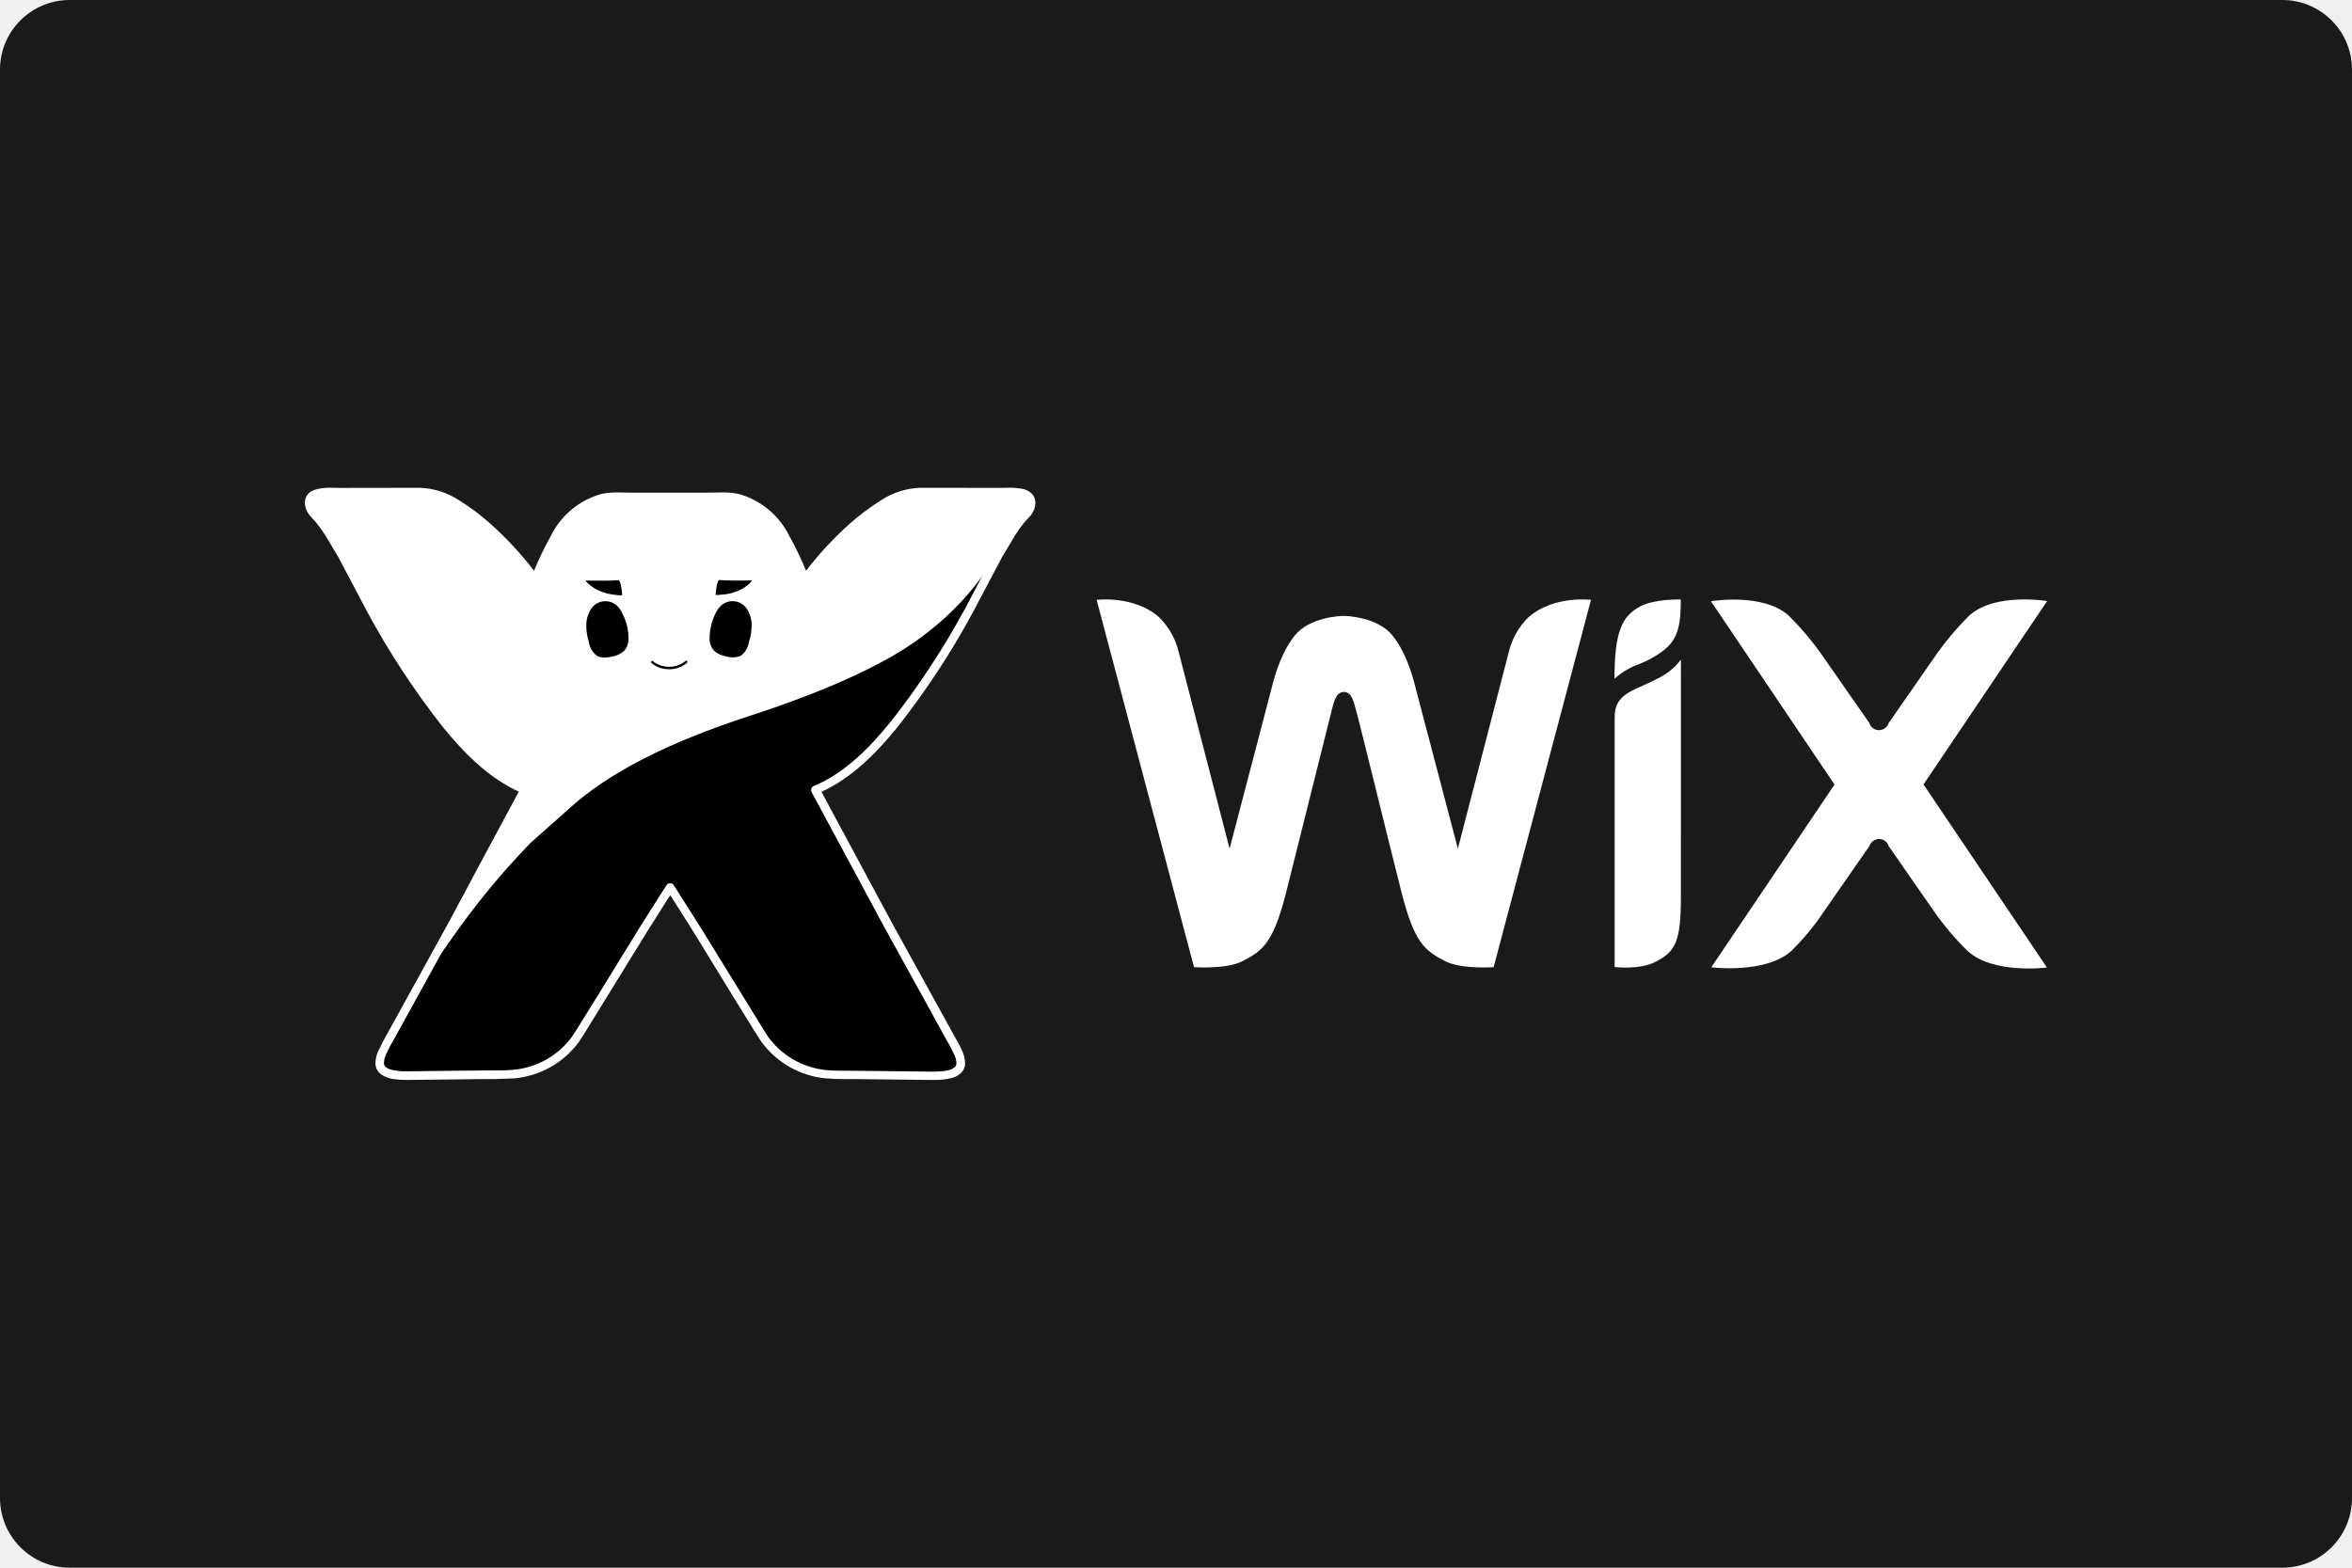
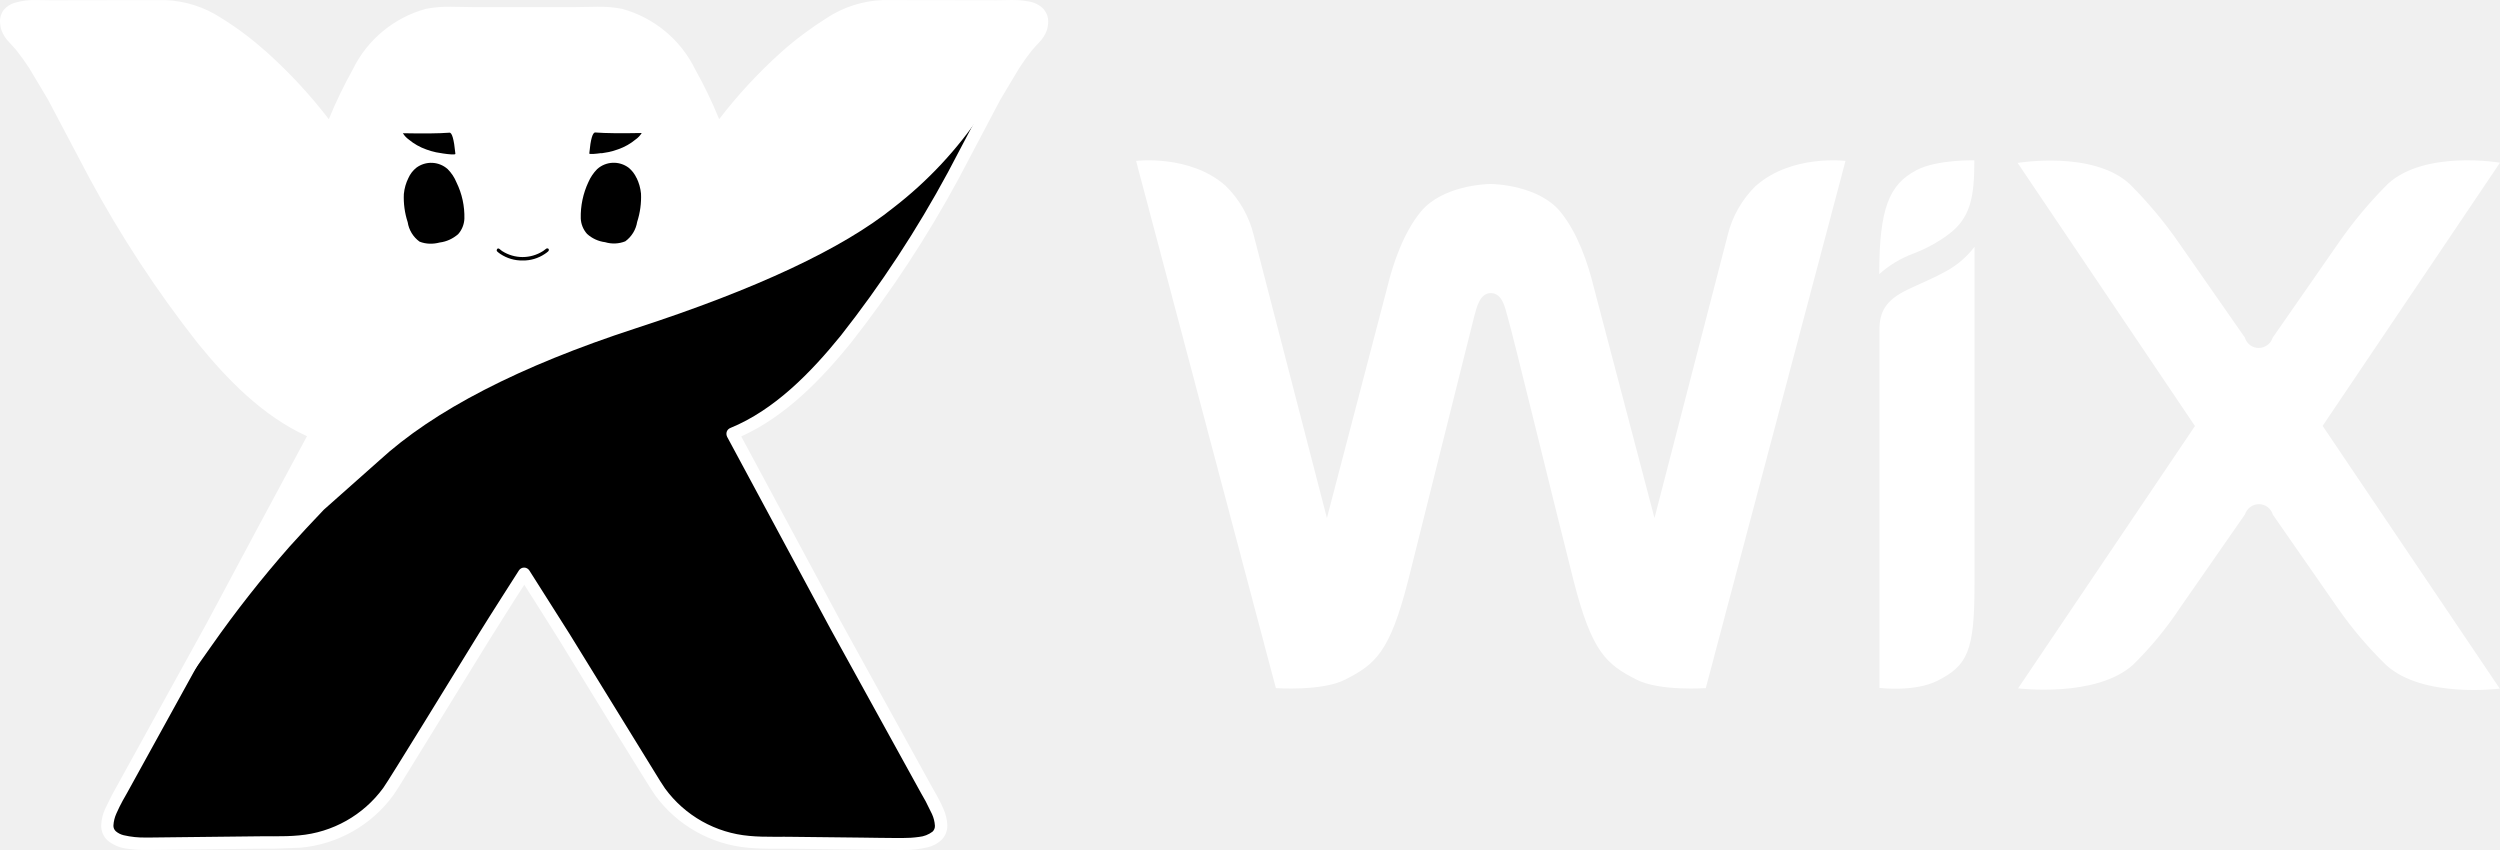
- <svg xmlns="http://www.w3.org/2000/svg" width="270" height="180" viewBox="0 0 270 180" fill="none">
-   <rect width="270" height="180" rx="8" fill="#1A1A1A" />
-   <path d="M109.371 56.499C108.118 56.499 106.87 56.495 105.618 56.495C102.651 56.488 99.914 58.752 97.823 60.546C95.819 62.359 93.995 64.357 92.371 66.516C91.762 64.891 91.026 63.315 90.171 61.8C89.631 60.687 88.86 59.702 87.909 58.909C86.959 58.116 85.851 57.533 84.658 57.199C83.423 57.032 82.174 56.989 80.931 57.071C79.885 57.067 76.912 57.071 76.912 57.071C76.912 57.071 73.934 57.067 72.89 57.071C71.647 56.989 70.398 57.032 69.163 57.199C67.97 57.533 66.862 58.116 65.912 58.909C64.962 59.702 64.191 60.687 63.65 61.8C62.801 63.312 62.071 64.888 61.467 66.513C59.843 64.355 58.017 62.357 56.015 60.544C53.92 58.75 51.187 56.486 48.216 56.493L44.463 56.497C42.676 56.499 40.89 56.502 39.106 56.505C37.803 56.511 34.925 56.17 35.605 58.282C35.773 58.794 36.353 59.253 36.683 59.678L37.761 61.181L39.274 63.713L42.593 70.022C45.082 74.633 47.961 79.022 51.199 83.143C53.643 86.153 56.593 89.192 60.244 90.684C57.488 95.794 54.738 100.908 51.995 106.027L44.369 119.839C43.945 120.505 43.673 121.256 43.572 122.038C43.575 123.451 45.678 123.493 46.682 123.499L49.939 123.465C51.825 123.444 53.712 123.424 55.599 123.403L58.961 123.327C60.359 123.205 61.715 122.785 62.938 122.096C64.16 121.406 65.22 120.464 66.047 119.332C66.589 118.578 71.661 110.278 73.716 106.924L76.924 101.86L80.13 106.924L87.799 119.332C88.626 120.464 89.686 121.406 90.909 122.096C92.131 122.785 93.487 123.205 94.886 123.327C96 123.432 97.134 123.39 98.248 123.403C100.133 123.421 102.02 123.442 103.908 123.465L107.164 123.499C108.169 123.493 110.274 123.451 110.274 122.038C110.175 121.254 109.902 120.504 109.476 119.837L109.118 119.204L101.855 106.027C99.104 100.913 96.352 95.799 93.598 90.684C97.254 89.19 100.202 86.153 102.645 83.143C105.885 79.022 108.765 74.633 111.253 70.022L114.577 63.713L116.09 61.181C116.426 60.664 116.783 60.16 117.165 59.678C117.596 59.272 117.96 58.798 118.245 58.282C118.926 56.17 116.048 56.511 114.747 56.505C112.957 56.502 111.169 56.499 109.383 56.497L109.371 56.499Z" fill="white" />
-   <path d="M83.108 68.263L83.679 68.167C83.943 68.112 84.202 68.037 84.454 67.943C84.971 67.763 85.45 67.492 85.868 67.142C86.057 67.008 86.216 66.838 86.337 66.641C84.681 66.673 83.448 66.662 82.633 66.599C82.41 66.566 82.248 67.138 82.143 68.276C82.133 68.364 82.669 68.308 83.11 68.247L83.108 68.263ZM74.767 75.945C74.746 75.966 74.735 76 74.735 76.029C74.735 76.058 74.756 76.1 74.781 76.123C74.859 76.197 74.945 76.262 75.034 76.32C75.559 76.668 76.174 76.849 76.802 76.84C77.433 76.852 78.052 76.67 78.576 76.32C78.669 76.261 78.757 76.195 78.841 76.123C78.904 76.071 78.933 75.989 78.887 75.914C78.828 75.855 78.736 75.855 78.677 75.91L78.439 76.088H78.437C77.95 76.398 77.385 76.564 76.807 76.564C76.229 76.564 75.663 76.398 75.176 76.088H75.172C75.095 76.032 75.02 75.973 74.949 75.91C74.924 75.889 74.891 75.876 74.855 75.878C74.819 75.88 74.788 75.899 74.767 75.92V75.945ZM82.024 74.864C82.017 74.85 82.011 74.836 82.007 74.822C82.011 74.837 82.017 74.851 82.028 74.864H82.024ZM85.925 70.244C85.781 69.924 85.564 69.641 85.293 69.418C84.536 68.853 83.486 68.894 82.778 69.523C82.479 69.826 82.239 70.181 82.07 70.571C81.645 71.479 81.437 72.472 81.46 73.474C81.48 73.932 81.658 74.368 81.963 74.711C82.364 75.076 82.869 75.308 83.408 75.375C83.94 75.534 84.509 75.511 85.022 75.306C85.533 74.933 85.875 74.373 85.974 73.749C86.211 73.017 86.315 72.249 86.28 71.481C86.237 71.044 86.116 70.618 85.923 70.223L85.925 70.244Z" fill="black" />
-   <path d="M84.089 72.089C84.35 71.99 84.621 71.914 84.895 71.862C84.307 71.904 84.001 71.668 83.946 71.154L83.837 70.106C83.858 70.571 83.767 71.034 83.576 71.458C83.508 71.575 83.41 71.673 83.293 71.741L82.942 71.852C82.812 71.898 82.677 71.928 82.54 71.94C83.183 71.883 83.528 72.045 83.585 72.401L83.795 73.418C83.805 72.621 83.914 72.192 84.11 72.11L84.089 72.089ZM84.893 73.677L84.83 73.017C84.841 73.304 84.788 73.59 84.677 73.856C84.629 73.929 84.566 73.99 84.467 74.034L84.261 74.097C84.177 74.124 84.093 74.143 84.009 74.151C84.4 74.118 84.639 74.214 84.639 74.434L84.751 75.055C84.751 74.564 84.814 74.306 84.946 74.258C85.104 74.193 85.269 74.145 85.438 74.116C85.076 74.136 84.883 73.986 84.849 73.696" fill="black" />
-   <path d="M71.43 68.293C71.317 67.136 71.157 66.564 70.939 66.616C70.098 66.679 68.89 66.689 67.23 66.658C67.351 66.854 67.51 67.024 67.697 67.159C68.116 67.508 68.595 67.779 69.111 67.96C69.363 68.052 69.621 68.127 69.884 68.184C69.939 68.197 70.178 68.24 70.455 68.28C70.876 68.343 71.432 68.4 71.428 68.31L71.43 68.293ZM71.561 74.887L71.577 74.845C71.573 74.86 71.569 74.872 71.563 74.887H71.561ZM67.308 71.506C67.272 72.274 67.376 73.043 67.615 73.774C67.662 74.083 67.77 74.38 67.933 74.647C68.096 74.915 68.311 75.147 68.564 75.331C69.079 75.537 69.648 75.541 70.178 75.4C70.718 75.333 71.222 75.103 71.649 74.736C71.954 74.394 72.131 73.957 72.151 73.499C72.176 72.497 71.966 71.504 71.52 70.596C71.358 70.197 71.117 69.834 70.812 69.527C70.106 68.899 69.056 68.857 68.3 69.423C68.026 69.645 67.812 69.926 67.669 70.248C67.474 70.642 67.352 71.069 67.31 71.506H67.308Z" fill="black" />
-   <path d="M69.497 72.089C69.235 71.99 68.965 71.914 68.69 71.862C69.278 71.904 69.585 71.668 69.64 71.154L69.749 70.106C69.728 70.571 69.819 71.035 70.014 71.458C70.081 71.575 70.178 71.672 70.293 71.741L70.644 71.852C70.774 71.898 70.909 71.927 71.047 71.94C70.405 71.883 70.056 72.045 70.003 72.401L69.793 73.418C69.783 72.621 69.674 72.192 69.478 72.11L69.497 72.089ZM68.69 73.677L68.757 73.017C68.748 73.304 68.8 73.589 68.911 73.854C68.957 73.925 69.02 73.986 69.096 74.032L69.306 74.095C69.39 74.122 69.474 74.141 69.558 74.149C69.165 74.116 68.928 74.212 68.928 74.432L68.818 75.052C68.818 74.562 68.751 74.304 68.623 74.256C68.465 74.191 68.3 74.143 68.131 74.114C68.493 74.134 68.688 73.984 68.72 73.694L68.69 73.677ZM44.617 119.965L44.106 121.007C43.957 121.329 43.87 121.677 43.85 122.032V122.036C43.843 122.273 43.94 122.497 44.112 122.661C44.32 122.836 44.564 122.962 44.827 123.029C45.434 123.171 46.058 123.235 46.682 123.22L47.018 123.222L55.601 123.122L56.189 123.12L56.882 123.122L58.937 123.046C61.669 122.807 64.2 121.369 65.829 119.164C66.215 118.582 66.59 117.993 66.955 117.398L69.085 113.956L73.485 106.777L76.693 101.709C76.719 101.67 76.754 101.638 76.795 101.616C76.836 101.593 76.882 101.581 76.928 101.579C77.023 101.575 77.109 101.63 77.138 101.709L80.353 106.777L86.881 117.395L88.009 119.162C88.812 120.264 89.842 121.18 91.03 121.85C92.218 122.52 93.537 122.928 94.896 123.046C95.58 123.104 96.265 123.129 96.951 123.122L97.649 123.12L98.237 123.122C100.121 123.143 102.008 123.164 103.897 123.185L106.839 123.22L107.175 123.218C107.637 123.224 108.099 123.194 108.557 123.128C108.99 123.086 109.404 122.925 109.746 122.656C109.832 122.577 109.9 122.48 109.946 122.372C109.991 122.265 110.013 122.149 110.009 122.032V122.023C109.988 121.667 109.904 121.321 109.757 120.975C109.606 120.613 109.41 120.25 109.244 119.942L108.891 119.336L101.622 106.132C98.869 101.017 96.118 95.903 93.369 90.789C93.333 90.72 93.327 90.638 93.354 90.565C93.382 90.492 93.438 90.431 93.51 90.401C97.088 88.942 100.014 85.937 102.445 82.944C105.677 78.836 108.547 74.455 111.028 69.859L113.543 65.034C111.615 67.931 109.225 70.494 106.467 72.621C102.412 75.88 95.541 79.119 85.866 82.263C76.552 85.299 69.699 88.834 65.31 92.868L60.91 96.773C59.979 97.743 59.065 98.728 58.166 99.728C55.945 102.252 53.865 104.895 51.937 107.647L49.806 110.665L44.974 119.336L44.621 119.957" fill="black" />
-   <path d="M117.783 58.134C117.695 58.341 117.567 58.53 117.407 58.689L116.785 59.381L116.781 59.385C116.386 59.88 116.018 60.395 115.676 60.928H115.678L114.157 63.478L110.831 69.791C108.356 74.377 105.494 78.746 102.269 82.843C99.847 85.832 96.941 88.804 93.42 90.242C93.293 90.294 93.189 90.399 93.142 90.531C93.096 90.663 93.106 90.808 93.172 90.95C95.928 96.06 98.681 101.175 101.429 106.293L108.698 119.477L109.051 120.099L109.556 121.116C109.692 121.412 109.773 121.731 109.793 122.057V122.067C109.801 122.243 109.73 122.415 109.6 122.535C109.284 122.772 108.913 122.916 108.52 122.954C108.072 123.017 107.623 123.044 107.171 123.042H106.803C105.849 123.042 104.887 123.017 103.921 123.008C102.032 122.986 100.146 122.965 98.26 122.946L97.748 122.941L96.949 122.943C96.266 122.943 95.592 122.935 94.939 122.872C93.61 122.756 92.322 122.357 91.16 121.703C89.999 121.049 88.991 120.155 88.205 119.081L87.82 118.494L80.559 106.706L77.345 101.634C77.254 101.493 77.097 101.407 76.929 101.407C76.76 101.407 76.605 101.491 76.513 101.634C76.51 101.638 74.084 105.427 73.298 106.706L68.905 113.845L66.776 117.282L66.041 118.452L65.656 119.039C64.066 121.214 61.61 122.595 58.923 122.832C58.271 122.895 57.599 122.904 56.912 122.904C56.647 122.904 56.38 122.902 56.114 122.902L55.601 122.906C53.714 122.922 51.828 122.943 49.941 122.969L47.058 123.002H46.691C46.085 123.017 45.482 122.954 44.894 122.818C44.663 122.763 44.447 122.654 44.264 122.499C44.134 122.38 44.062 122.206 44.075 122.03V122.021C44.096 121.696 44.176 121.376 44.312 121.078C44.459 120.728 44.648 120.372 44.812 120.061L45.163 119.441L52.433 106.257C55.182 101.143 57.932 96.029 60.681 90.915C60.748 90.793 60.759 90.647 60.713 90.496C60.667 90.345 60.566 90.259 60.435 90.206C56.914 88.771 54.006 85.799 51.586 82.808C48.365 78.708 45.501 74.34 43.028 69.756L39.703 63.443L38.181 60.894C37.839 60.362 37.471 59.846 37.076 59.351C36.877 59.096 36.645 58.869 36.452 58.66C36.292 58.501 36.165 58.313 36.078 58.106C36.03 57.968 36.003 57.823 35.998 57.677C35.99 57.559 36.028 57.446 36.103 57.352C36.292 57.181 36.531 57.073 36.784 57.044C37.178 56.975 37.578 56.944 37.977 56.952L39.112 56.968C40.899 56.965 42.685 56.963 44.47 56.96C45.719 56.96 46.969 56.959 48.22 56.958H48.235C49.649 57.021 51.019 57.461 52.199 58.24C53.437 59.025 54.606 59.911 55.696 60.89C57.676 62.682 59.48 64.658 61.083 66.792C61.194 66.933 61.37 67.002 61.545 66.972C61.719 66.943 61.868 66.826 61.929 66.658C62.53 65.057 63.255 63.505 64.098 62.015L64.106 61.999C65.11 60.014 67.142 58.09 69.281 57.656C69.868 57.547 70.465 57.498 71.062 57.509L72.911 57.538H74.418H80.952L82.801 57.509C83.398 57.497 83.994 57.547 84.581 57.656C86.719 58.09 88.753 60.012 89.757 61.999L89.766 62.015C90.608 63.505 91.332 65.057 91.934 66.658C91.997 66.826 92.144 66.947 92.319 66.972C92.493 66.998 92.676 66.93 92.781 66.792C94.383 64.658 96.187 62.682 98.166 60.89C99.257 59.912 100.428 59.026 101.666 58.24C102.847 57.465 104.217 57.021 105.631 56.958H105.643C106.893 56.958 108.144 56.959 109.396 56.96C111.18 56.963 112.968 56.965 114.758 56.968H114.796L115.888 56.952C116.392 56.931 116.901 56.989 117.39 57.128C117.531 57.17 117.658 57.247 117.76 57.352C117.835 57.443 117.872 57.559 117.863 57.677C117.858 57.823 117.831 57.968 117.783 58.106V58.134ZM118.506 56.742C118.178 56.4 117.743 56.176 117.275 56.113C116.817 56.029 116.35 55.994 115.888 56.002L114.753 56.019C112.965 56.016 111.177 56.013 109.39 56.01C108.137 56.01 106.868 56.006 105.637 56.006H105.639H105.624C104.031 56.068 102.485 56.56 101.151 57.431C99.866 58.245 98.63 59.163 97.517 60.156C95.693 61.791 94.024 63.591 92.533 65.532C91.976 64.166 91.335 62.835 90.615 61.55C89.453 59.173 87.325 57.408 84.77 56.708C84.139 56.583 83.454 56.528 82.79 56.541L80.942 56.57H79.435H76.922H74.409H72.897C72.319 56.57 71.693 56.541 71.052 56.541C70.386 56.528 69.722 56.583 69.069 56.708C66.505 57.413 64.377 59.182 63.217 61.567C62.499 62.85 61.862 64.174 61.305 65.534C59.815 63.592 58.146 61.792 56.322 60.158C55.187 59.144 53.975 58.226 52.691 57.434C51.357 56.562 49.811 56.07 48.218 56.008H48.191L44.451 56.013C42.663 56.015 40.878 56.018 39.093 56.021H39.057C38.77 56.021 38.379 56.004 37.965 56.004C37.344 55.98 36.724 56.059 36.129 56.237C35.826 56.335 35.554 56.511 35.341 56.746C35.113 57.015 34.992 57.358 35 57.71C35.005 57.958 35.047 58.204 35.126 58.44C35.256 58.778 35.452 59.087 35.704 59.347L36.284 59.986C36.658 60.454 37.009 60.942 37.335 61.447L38.837 63.962L42.157 70.251C44.658 74.885 47.553 79.298 50.809 83.441C53.162 86.337 56.011 89.284 59.559 90.894C56.884 95.854 54.223 100.818 51.575 105.784L43.949 119.617L43.407 120.717C43.218 121.133 43.112 121.577 43.096 122.034V122.055C43.094 122.273 43.137 122.489 43.222 122.69C43.307 122.891 43.433 123.072 43.592 123.222C44.047 123.599 44.604 123.836 45.193 123.899C45.688 123.968 46.191 124.004 46.693 123.996H47.067L55.618 123.897L56.122 123.895H56.92L59.026 123.817C61.996 123.555 64.709 122.025 66.463 119.621L66.883 118.986L74.153 107.186L76.044 104.184L76.941 102.78L77.836 104.184L79.727 107.186L84.127 114.367L86.259 117.812L86.995 118.986L87.411 119.621C88.279 120.81 89.391 121.799 90.674 122.523C91.957 123.247 93.38 123.689 94.848 123.82C95.548 123.879 96.251 123.905 96.954 123.897H97.752L98.256 123.899L106.812 123.998H107.186C107.879 124.014 108.572 123.939 109.251 123.776C109.635 123.679 109.993 123.488 110.289 123.224C110.614 122.918 110.793 122.491 110.787 122.044V122.034C110.77 121.578 110.664 121.131 110.476 120.715C110.303 120.302 110.098 119.919 109.93 119.613L109.564 118.967L102.307 105.805C99.639 100.844 96.969 95.881 94.298 90.915C97.849 89.305 100.691 86.358 103.047 83.462C106.304 79.319 109.2 74.906 111.703 70.271L115.022 63.983L116.525 61.468C116.849 60.964 117.198 60.477 117.571 60.007V60.012C117.705 59.838 117.928 59.618 118.153 59.37C118.405 59.111 118.602 58.803 118.731 58.465C118.811 58.23 118.853 57.983 118.857 57.731C118.865 57.379 118.743 57.035 118.516 56.767L118.506 56.742Z" fill="white" />
-   <path d="M188.307 69.62C186.143 70.751 185.338 72.659 185.338 77.932C186.132 77.219 187.054 76.66 188.059 76.289C189.05 75.915 189.985 75.408 190.838 74.782C192.666 73.447 192.948 71.726 192.948 68.829C192.948 68.829 189.969 68.746 188.305 69.617" fill="white" />
-   <path d="M175.48 70.852C174.352 71.949 173.561 73.344 173.2 74.874L167.359 97.442L162.502 78.972C162.029 77.008 161.178 74.581 159.829 72.94C158.111 70.848 154.619 70.718 154.245 70.718C153.871 70.718 150.379 70.848 148.66 72.94C147.311 74.581 146.458 77.006 145.985 78.972L141.153 97.442L135.312 74.874C134.954 73.343 134.163 71.947 133.035 70.85C130.177 68.335 125.887 68.873 125.887 68.873L137.069 111.049C137.069 111.049 140.758 111.313 142.603 110.374C145.027 109.141 146.181 108.19 147.649 102.451L152.955 81.24C153.123 80.712 153.337 79.448 154.268 79.448C155.219 79.448 155.415 80.709 155.581 81.24C155.917 82.288 159.579 97.337 160.886 102.451C162.352 108.188 163.508 109.141 165.928 110.374C167.773 111.313 171.463 111.049 171.463 111.049L182.64 68.873C182.64 68.873 178.354 68.335 175.492 70.85L175.48 70.852ZM192.962 75.74C192.347 76.553 191.564 77.225 190.666 77.71C189.641 78.28 188.657 78.668 187.603 79.173C185.834 80.02 185.355 80.963 185.355 82.401V111.032C185.355 111.032 188.176 111.388 190.019 110.449C192.393 109.242 192.96 108.077 192.96 102.832L192.962 75.74ZM220.814 90.064L235 69.014C235 69.014 229.012 67.997 226.05 70.691C224.563 72.17 223.218 73.784 222.03 75.511L216.811 83.019C216.736 83.255 216.588 83.461 216.388 83.608C216.188 83.755 215.946 83.835 215.698 83.837C215.187 83.837 214.738 83.507 214.584 82.998L209.38 75.53C208.193 73.803 206.848 72.189 205.361 70.71C202.419 68.018 196.41 69.033 196.41 69.033L210.596 90.083L196.446 111.068C196.446 111.068 202.682 111.851 205.644 109.181C207.044 107.808 208.295 106.292 209.378 104.658L214.599 97.15C214.674 96.914 214.823 96.708 215.023 96.561C215.223 96.414 215.464 96.334 215.712 96.333C216.223 96.333 216.673 96.662 216.826 97.171L222.045 104.679C223.18 106.303 224.467 107.817 225.89 109.202C228.831 111.893 234.981 111.089 234.981 111.089L220.833 90.104" fill="white" />
+ <svg xmlns="http://www.w3.org/2000/svg" width="200" height="68" viewBox="0 0 200 68" fill="none">
+   <path d="M74.371 0.499C73.118 0.499 71.87 0.495 70.618 0.495C67.651 0.488 64.914 2.752 62.823 4.546C60.819 6.359 58.995 8.357 57.371 10.515C56.762 8.891 56.026 7.315 55.171 5.8C54.631 4.687 53.86 3.702 52.91 2.909C51.959 2.116 50.851 1.533 49.658 1.199C48.423 1.032 47.175 0.989 45.931 1.071C44.885 1.067 41.912 1.071 41.912 1.071C41.912 1.071 38.934 1.067 37.89 1.071C36.647 0.989 35.398 1.032 34.163 1.199C32.97 1.533 31.862 2.116 30.912 2.909C29.962 3.702 29.191 4.687 28.65 5.8C27.801 7.312 27.071 8.888 26.467 10.513C24.843 8.355 23.017 6.357 21.015 4.544C18.92 2.75 16.187 0.486 13.216 0.493L9.463 0.497C7.676 0.5 5.89 0.502 4.106 0.505C2.803 0.511 -0.075 0.17 0.605 2.283C0.773 2.794 1.353 3.253 1.683 3.678L2.761 5.181L4.274 7.713L7.593 14.022C10.082 18.633 12.961 23.022 16.199 27.143C18.643 30.153 21.593 33.192 25.244 34.684C22.488 39.794 19.738 44.908 16.995 50.027L9.369 63.839C8.945 64.505 8.673 65.256 8.572 66.038C8.575 67.451 10.678 67.493 11.682 67.499L14.939 67.465C16.825 67.445 18.712 67.424 20.599 67.403L23.96 67.327C25.359 67.205 26.715 66.785 27.938 66.096C29.16 65.406 30.22 64.464 31.047 63.332C31.589 62.578 36.661 54.278 38.716 50.924L41.924 45.86L45.13 50.924L52.799 63.332C53.626 64.464 54.686 65.406 55.909 66.096C57.131 66.785 58.487 67.205 59.886 67.327C61 67.432 62.134 67.39 63.248 67.403C65.133 67.421 67.02 67.442 68.908 67.465L72.165 67.499C73.169 67.493 75.274 67.451 75.274 66.038C75.175 65.254 74.902 64.504 74.476 63.837L74.118 63.204L66.855 50.027C64.104 44.913 61.352 39.798 58.598 34.684C62.254 33.19 65.202 30.153 67.645 27.143C70.885 23.022 73.766 18.633 76.253 14.022L79.577 7.713L81.09 5.181C81.426 4.664 81.783 4.161 82.165 3.678C82.596 3.272 82.96 2.798 83.245 2.283C83.926 0.17 81.048 0.511 79.747 0.505C77.957 0.502 76.169 0.5 74.383 0.497L74.371 0.499Z" fill="white" />
+   <path d="M48.108 12.264L48.679 12.167C48.943 12.112 49.202 12.037 49.455 11.943C49.971 11.763 50.45 11.492 50.868 11.142C51.057 11.008 51.216 10.838 51.337 10.641C49.681 10.673 48.448 10.662 47.633 10.599C47.41 10.566 47.248 11.138 47.143 12.276C47.133 12.364 47.669 12.307 48.11 12.247L48.108 12.264ZM39.767 19.945C39.746 19.966 39.735 20 39.735 20.029C39.735 20.058 39.756 20.1 39.781 20.123C39.859 20.197 39.945 20.262 40.033 20.32C40.559 20.668 41.174 20.849 41.803 20.84C42.433 20.852 43.052 20.67 43.576 20.32C43.669 20.261 43.757 20.195 43.84 20.123C43.904 20.071 43.933 19.989 43.887 19.914C43.828 19.855 43.736 19.855 43.677 19.91L43.439 20.088H43.437C42.95 20.398 42.385 20.564 41.807 20.564C41.229 20.564 40.663 20.398 40.176 20.088H40.172C40.095 20.032 40.02 19.973 39.949 19.91C39.924 19.889 39.891 19.876 39.855 19.878C39.819 19.88 39.788 19.899 39.767 19.92V19.945ZM47.024 18.864C47.017 18.85 47.011 18.836 47.007 18.822C47.011 18.837 47.017 18.851 47.028 18.864H47.024ZM50.925 14.244C50.781 13.924 50.564 13.642 50.293 13.418C49.536 12.852 48.486 12.894 47.778 13.523C47.479 13.826 47.239 14.181 47.07 14.571C46.645 15.479 46.437 16.473 46.461 17.474C46.48 17.932 46.658 18.368 46.963 18.711C47.364 19.076 47.869 19.308 48.408 19.375C48.94 19.535 49.509 19.511 50.022 19.306C50.533 18.933 50.875 18.373 50.974 17.749C51.211 17.017 51.315 16.249 51.28 15.481C51.237 15.044 51.116 14.618 50.923 14.223L50.925 14.244Z" fill="black" />
+   <path d="M49.089 16.089C49.35 15.99 49.62 15.914 49.895 15.862C49.307 15.904 49.001 15.668 48.946 15.154L48.837 14.106C48.858 14.571 48.767 15.034 48.576 15.458C48.508 15.575 48.41 15.673 48.292 15.741L47.942 15.852C47.812 15.898 47.677 15.928 47.54 15.94C48.183 15.883 48.528 16.045 48.584 16.401L48.795 17.418C48.805 16.621 48.914 16.192 49.11 16.11L49.089 16.089ZM49.893 17.677L49.83 17.017C49.841 17.304 49.788 17.59 49.677 17.856C49.629 17.929 49.566 17.99 49.467 18.034L49.261 18.097C49.177 18.124 49.093 18.143 49.009 18.151C49.4 18.118 49.639 18.214 49.639 18.434L49.751 19.055C49.751 18.564 49.814 18.306 49.946 18.258C50.104 18.193 50.269 18.145 50.438 18.116C50.076 18.137 49.883 17.986 49.849 17.696" fill="black" />
+   <path d="M36.43 12.293C36.317 11.136 36.157 10.564 35.938 10.616C35.098 10.679 33.89 10.69 32.23 10.658C32.351 10.854 32.51 11.024 32.697 11.159C33.116 11.508 33.595 11.779 34.111 11.96C34.363 12.053 34.621 12.127 34.884 12.184C34.938 12.197 35.178 12.241 35.455 12.28C35.876 12.343 36.432 12.4 36.428 12.31L36.43 12.293ZM36.56 18.887L36.577 18.845C36.573 18.86 36.569 18.872 36.563 18.887H36.56ZM32.308 15.506C32.272 16.274 32.376 17.043 32.615 17.774C32.662 18.083 32.77 18.38 32.933 18.647C33.096 18.915 33.311 19.147 33.564 19.331C34.079 19.537 34.648 19.541 35.178 19.4C35.718 19.333 36.222 19.103 36.649 18.736C36.954 18.394 37.131 17.957 37.151 17.499C37.176 16.497 36.966 15.504 36.52 14.596C36.358 14.197 36.117 13.834 35.812 13.527C35.106 12.899 34.056 12.857 33.3 13.423C33.026 13.645 32.812 13.926 32.669 14.248C32.474 14.642 32.352 15.069 32.31 15.506H32.308Z" fill="black" />
+   <path d="M34.497 16.089C34.235 15.99 33.965 15.914 33.69 15.862C34.279 15.904 34.585 15.668 34.64 15.154L34.749 14.106C34.728 14.571 34.819 15.035 35.014 15.458C35.081 15.575 35.178 15.672 35.293 15.741L35.644 15.852C35.774 15.898 35.909 15.927 36.047 15.94C35.405 15.883 35.056 16.045 35.003 16.401L34.793 17.418C34.783 16.621 34.673 16.192 34.478 16.11L34.497 16.089ZM33.69 17.677L33.757 17.017C33.748 17.304 33.8 17.589 33.911 17.854C33.957 17.925 34.02 17.986 34.096 18.032L34.306 18.095C34.39 18.122 34.474 18.141 34.558 18.149C34.165 18.116 33.928 18.212 33.928 18.432L33.818 19.052C33.818 18.562 33.751 18.304 33.623 18.256C33.465 18.191 33.3 18.143 33.131 18.113C33.493 18.134 33.688 17.983 33.72 17.694L33.69 17.677ZM9.617 63.965L9.106 65.007C8.957 65.329 8.87 65.677 8.85 66.032V66.036C8.843 66.273 8.94 66.497 9.112 66.661C9.32 66.835 9.564 66.962 9.827 67.029C10.434 67.171 11.058 67.235 11.682 67.22L12.018 67.222L20.601 67.122L21.189 67.12L21.882 67.122L23.937 67.046C26.669 66.807 29.2 65.37 30.829 63.164C31.215 62.582 31.59 61.993 31.955 61.398L34.085 57.956L38.485 50.777L41.693 45.709C41.719 45.67 41.754 45.638 41.795 45.616C41.836 45.593 41.882 45.581 41.928 45.579C42.023 45.575 42.109 45.63 42.138 45.709L45.353 50.777L51.881 61.395L53.009 63.162C53.812 64.264 54.842 65.18 56.03 65.85C57.218 66.52 58.537 66.928 59.896 67.046C60.58 67.104 61.265 67.129 61.951 67.122L62.649 67.12L63.237 67.122C65.121 67.143 67.008 67.164 68.897 67.185L71.839 67.22L72.175 67.218C72.637 67.224 73.1 67.194 73.557 67.128C73.99 67.086 74.404 66.925 74.746 66.656C74.832 66.577 74.9 66.48 74.946 66.373C74.991 66.265 75.013 66.149 75.009 66.032V66.023C74.988 65.667 74.904 65.321 74.757 64.975C74.606 64.613 74.41 64.25 74.244 63.942L73.891 63.336L66.622 50.132C63.869 45.017 61.118 39.903 58.369 34.789C58.333 34.72 58.327 34.638 58.354 34.565C58.382 34.492 58.438 34.431 58.51 34.401C62.088 32.943 65.014 29.937 67.445 26.944C70.677 22.836 73.547 18.455 76.028 13.859L78.543 9.034C76.615 11.931 74.225 14.494 71.467 16.621C67.412 19.88 60.541 23.119 50.866 26.263C41.551 29.299 34.699 32.834 30.31 36.868L25.91 40.773C24.979 41.743 24.065 42.728 23.166 43.728C20.945 46.252 18.865 48.895 16.936 51.647L14.806 54.665L9.974 63.336L9.621 63.957" fill="black" />
+   <path d="M82.783 2.134C82.695 2.341 82.567 2.53 82.407 2.689L81.785 3.381L81.781 3.385C81.386 3.88 81.018 4.395 80.676 4.928H80.678L79.157 7.478L75.831 13.791C73.356 18.378 70.494 22.745 67.269 26.843C64.847 29.832 61.941 32.804 58.42 34.242C58.294 34.294 58.188 34.399 58.142 34.531C58.096 34.663 58.106 34.808 58.172 34.95C60.928 40.06 63.681 45.175 66.429 50.293L73.698 63.477L74.051 64.099L74.555 65.116C74.692 65.412 74.773 65.731 74.793 66.057V66.067C74.801 66.243 74.73 66.415 74.6 66.535C74.284 66.772 73.913 66.916 73.52 66.954C73.072 67.017 72.623 67.044 72.171 67.042H71.803C70.849 67.042 69.887 67.017 68.921 67.008C67.032 66.986 65.146 66.965 63.26 66.945L62.748 66.941L61.949 66.943C61.267 66.943 60.592 66.935 59.939 66.872C58.61 66.756 57.322 66.357 56.16 65.703C54.999 65.049 53.991 64.155 53.205 63.081L52.82 62.494L45.559 50.706L42.345 45.634C42.254 45.493 42.097 45.407 41.929 45.407C41.761 45.407 41.605 45.491 41.513 45.634C41.511 45.638 39.084 49.427 38.298 50.706L33.905 57.845L31.776 61.282L31.041 62.452L30.657 63.039C29.066 65.214 26.61 66.596 23.923 66.832C23.271 66.895 22.599 66.904 21.912 66.904C21.647 66.904 21.381 66.901 21.114 66.901L20.601 66.906C18.714 66.922 16.828 66.943 14.941 66.969L12.058 67.002H11.691C11.085 67.017 10.482 66.954 9.894 66.818C9.663 66.763 9.447 66.654 9.264 66.499C9.134 66.38 9.062 66.206 9.075 66.03V66.021C9.096 65.696 9.176 65.376 9.312 65.078C9.459 64.728 9.648 64.372 9.812 64.061L10.163 63.441L17.433 50.257C20.182 45.143 22.932 40.029 25.681 34.915C25.748 34.793 25.759 34.647 25.713 34.496C25.667 34.345 25.566 34.259 25.436 34.206C21.914 32.771 19.006 29.799 16.586 26.808C13.365 22.708 10.501 18.34 8.028 13.756L4.702 7.443L3.181 4.894C2.839 4.362 2.471 3.846 2.076 3.351C1.877 3.096 1.645 2.869 1.452 2.66C1.292 2.501 1.165 2.313 1.078 2.106C1.03 1.968 1.003 1.823 0.998 1.677C0.99 1.559 1.028 1.446 1.103 1.352C1.292 1.181 1.53 1.073 1.784 1.044C2.178 0.975 2.578 0.944 2.978 0.951L4.112 0.968C5.899 0.965 7.685 0.963 9.47 0.96C10.719 0.96 11.969 0.959 13.22 0.958H13.235C14.649 1.021 16.019 1.461 17.199 2.241C18.437 3.025 19.606 3.911 20.695 4.89C22.676 6.682 24.48 8.658 26.083 10.792C26.194 10.932 26.37 11.002 26.545 10.972C26.719 10.943 26.868 10.826 26.929 10.658C27.53 9.057 28.255 7.504 29.098 6.015L29.106 5.999C30.11 4.014 32.142 2.09 34.281 1.656C34.868 1.547 35.465 1.497 36.062 1.509L37.911 1.538H39.418H45.952L47.801 1.509C48.398 1.497 48.994 1.546 49.581 1.656C51.719 2.09 53.753 4.012 54.758 5.999L54.766 6.015C55.608 7.505 56.333 9.057 56.934 10.658C56.997 10.826 57.144 10.947 57.319 10.972C57.493 10.998 57.676 10.931 57.781 10.792C59.383 8.658 61.187 6.682 63.166 4.89C64.257 3.912 65.428 3.026 66.666 2.241C67.847 1.465 69.217 1.021 70.631 0.958H70.643C71.893 0.958 73.144 0.958 74.396 0.96C76.18 0.963 77.968 0.965 79.758 0.968H79.796L80.888 0.951C81.392 0.931 81.901 0.989 82.39 1.128C82.531 1.17 82.658 1.247 82.76 1.352C82.835 1.443 82.871 1.559 82.863 1.677C82.858 1.823 82.831 1.968 82.783 2.106V2.134ZM83.506 0.742C83.178 0.4 82.743 0.176 82.275 0.113C81.817 0.029 81.35 -0.006 80.888 0.002L79.754 0.019C77.965 0.016 76.177 0.013 74.389 0.01C73.137 0.01 71.868 0.006 70.637 0.006H70.639H70.624C69.031 0.067 67.485 0.56 66.151 1.431C64.866 2.245 63.63 3.163 62.517 4.156C60.693 5.791 59.024 7.591 57.533 9.532C56.976 8.166 56.335 6.835 55.615 5.55C54.453 3.173 52.325 1.408 49.77 0.708C49.139 0.583 48.454 0.528 47.791 0.541L45.942 0.57H44.435H41.922H39.409H37.897C37.319 0.57 36.693 0.541 36.052 0.541C35.386 0.528 34.722 0.583 34.069 0.708C31.505 1.413 29.377 3.182 28.217 5.567C27.499 6.85 26.862 8.174 26.305 9.535C24.815 7.592 23.146 5.793 21.322 4.158C20.187 3.144 18.975 2.226 17.691 1.434C16.357 0.562 14.811 0.07 13.218 0.008H13.191L9.451 0.012C7.664 0.015 5.878 0.018 4.093 0.021H4.057C3.77 0.021 3.379 0.004 2.965 0.004C2.344 -0.02 1.724 0.059 1.129 0.237C0.826 0.335 0.554 0.511 0.341 0.746C0.113 1.015 -0.008 1.358 0 1.71C0.005 1.958 0.047 2.204 0.126 2.44C0.256 2.778 0.452 3.087 0.704 3.347L1.284 3.986C1.658 4.454 2.009 4.942 2.335 5.447L3.837 7.963L7.156 14.251C9.658 18.885 12.553 23.298 15.809 27.441C18.162 30.337 21.011 33.284 24.559 34.894C21.884 39.854 19.223 44.818 16.575 49.784L8.949 63.617L8.407 64.718C8.218 65.132 8.112 65.577 8.096 66.034V66.055C8.094 66.273 8.137 66.489 8.222 66.69C8.307 66.891 8.433 67.072 8.591 67.222C9.047 67.6 9.604 67.836 10.193 67.899C10.688 67.968 11.191 68.004 11.693 67.996H12.067L20.618 67.897L21.122 67.895H21.92L24.026 67.817C26.997 67.555 29.709 66.025 31.463 63.621L31.884 62.986L39.153 51.186L41.044 48.184L41.941 46.78L42.836 48.184L44.727 51.186L49.127 58.367L51.259 61.812L51.995 62.986L52.411 63.621C53.279 64.81 54.391 65.799 55.674 66.523C56.957 67.247 58.38 67.689 59.848 67.82C60.548 67.879 61.251 67.905 61.953 67.897H62.752L63.256 67.899L71.812 67.998H72.186C72.879 68.014 73.572 67.939 74.251 67.775C74.635 67.679 74.993 67.488 75.289 67.224C75.614 66.918 75.793 66.491 75.787 66.044V66.034C75.77 65.578 75.664 65.131 75.476 64.715C75.303 64.302 75.098 63.919 74.93 63.613L74.564 62.967L67.307 49.805C64.639 44.844 61.969 39.881 59.298 34.915C62.849 33.305 65.691 30.358 68.046 27.462C71.304 23.319 74.2 18.906 76.703 14.271L80.022 7.984L81.525 5.468C81.849 4.964 82.198 4.477 82.571 4.007V4.012C82.705 3.838 82.928 3.618 83.153 3.37C83.405 3.111 83.602 2.803 83.731 2.465C83.811 2.23 83.853 1.983 83.857 1.731C83.865 1.379 83.743 1.035 83.516 0.767L83.506 0.742Z" fill="white" />
+   <path d="M153.307 13.62C151.143 14.751 150.338 16.659 150.338 21.932C151.132 21.22 152.054 20.66 153.059 20.289C154.05 19.915 154.985 19.408 155.838 18.782C157.666 17.447 157.948 15.726 157.948 12.829C157.948 12.829 154.969 12.745 153.305 13.617" fill="white" />
+   <path d="M140.48 14.852C139.352 15.949 138.561 17.344 138.2 18.874L132.359 41.442L127.502 22.972C127.029 21.008 126.178 18.581 124.829 16.94C123.111 14.848 119.619 14.718 119.245 14.718C118.871 14.718 115.379 14.848 113.66 16.94C112.311 18.581 111.458 21.006 110.985 22.972L106.153 41.442L100.312 18.874C99.954 17.343 99.163 15.947 98.035 14.85C95.177 12.335 90.887 12.873 90.887 12.873L102.069 55.049C102.069 55.049 105.758 55.313 107.603 54.374C110.027 53.141 111.181 52.19 112.649 46.451L117.955 25.24C118.123 24.712 118.337 23.448 119.268 23.448C120.219 23.448 120.415 24.709 120.581 25.24C120.917 26.288 124.579 41.337 125.886 46.451C127.352 52.188 128.508 53.141 130.928 54.374C132.773 55.313 136.463 55.049 136.463 55.049L147.64 12.873C147.64 12.873 143.354 12.335 140.492 14.85L140.48 14.852ZM157.962 19.74C157.347 20.553 156.564 21.225 155.666 21.71C154.641 22.28 153.657 22.668 152.603 23.173C150.834 24.02 150.355 24.963 150.355 26.401V55.032C150.355 55.032 153.176 55.388 155.019 54.449C157.393 53.242 157.96 52.077 157.96 46.833L157.962 19.74ZM185.814 34.064L200 13.014C200 13.014 194.012 11.997 191.05 14.691C189.563 16.17 188.218 17.784 187.03 19.511L181.811 27.019C181.736 27.255 181.588 27.461 181.388 27.608C181.188 27.755 180.946 27.835 180.698 27.837C180.187 27.837 179.738 27.508 179.584 26.998L174.38 19.53C173.193 17.803 171.848 16.189 170.361 14.71C167.419 12.018 161.41 13.033 161.41 13.033L175.596 34.083L161.446 55.068C161.446 55.068 167.682 55.852 170.644 53.181C172.044 51.808 173.295 50.292 174.378 48.658L179.599 41.15C179.674 40.914 179.823 40.708 180.023 40.561C180.223 40.414 180.464 40.334 180.712 40.333C181.223 40.333 181.673 40.662 181.826 41.171L187.045 48.679C188.18 50.303 189.467 51.817 190.89 53.202C193.831 55.893 199.981 55.089 199.981 55.089L185.833 34.104" fill="white" />
</svg>
